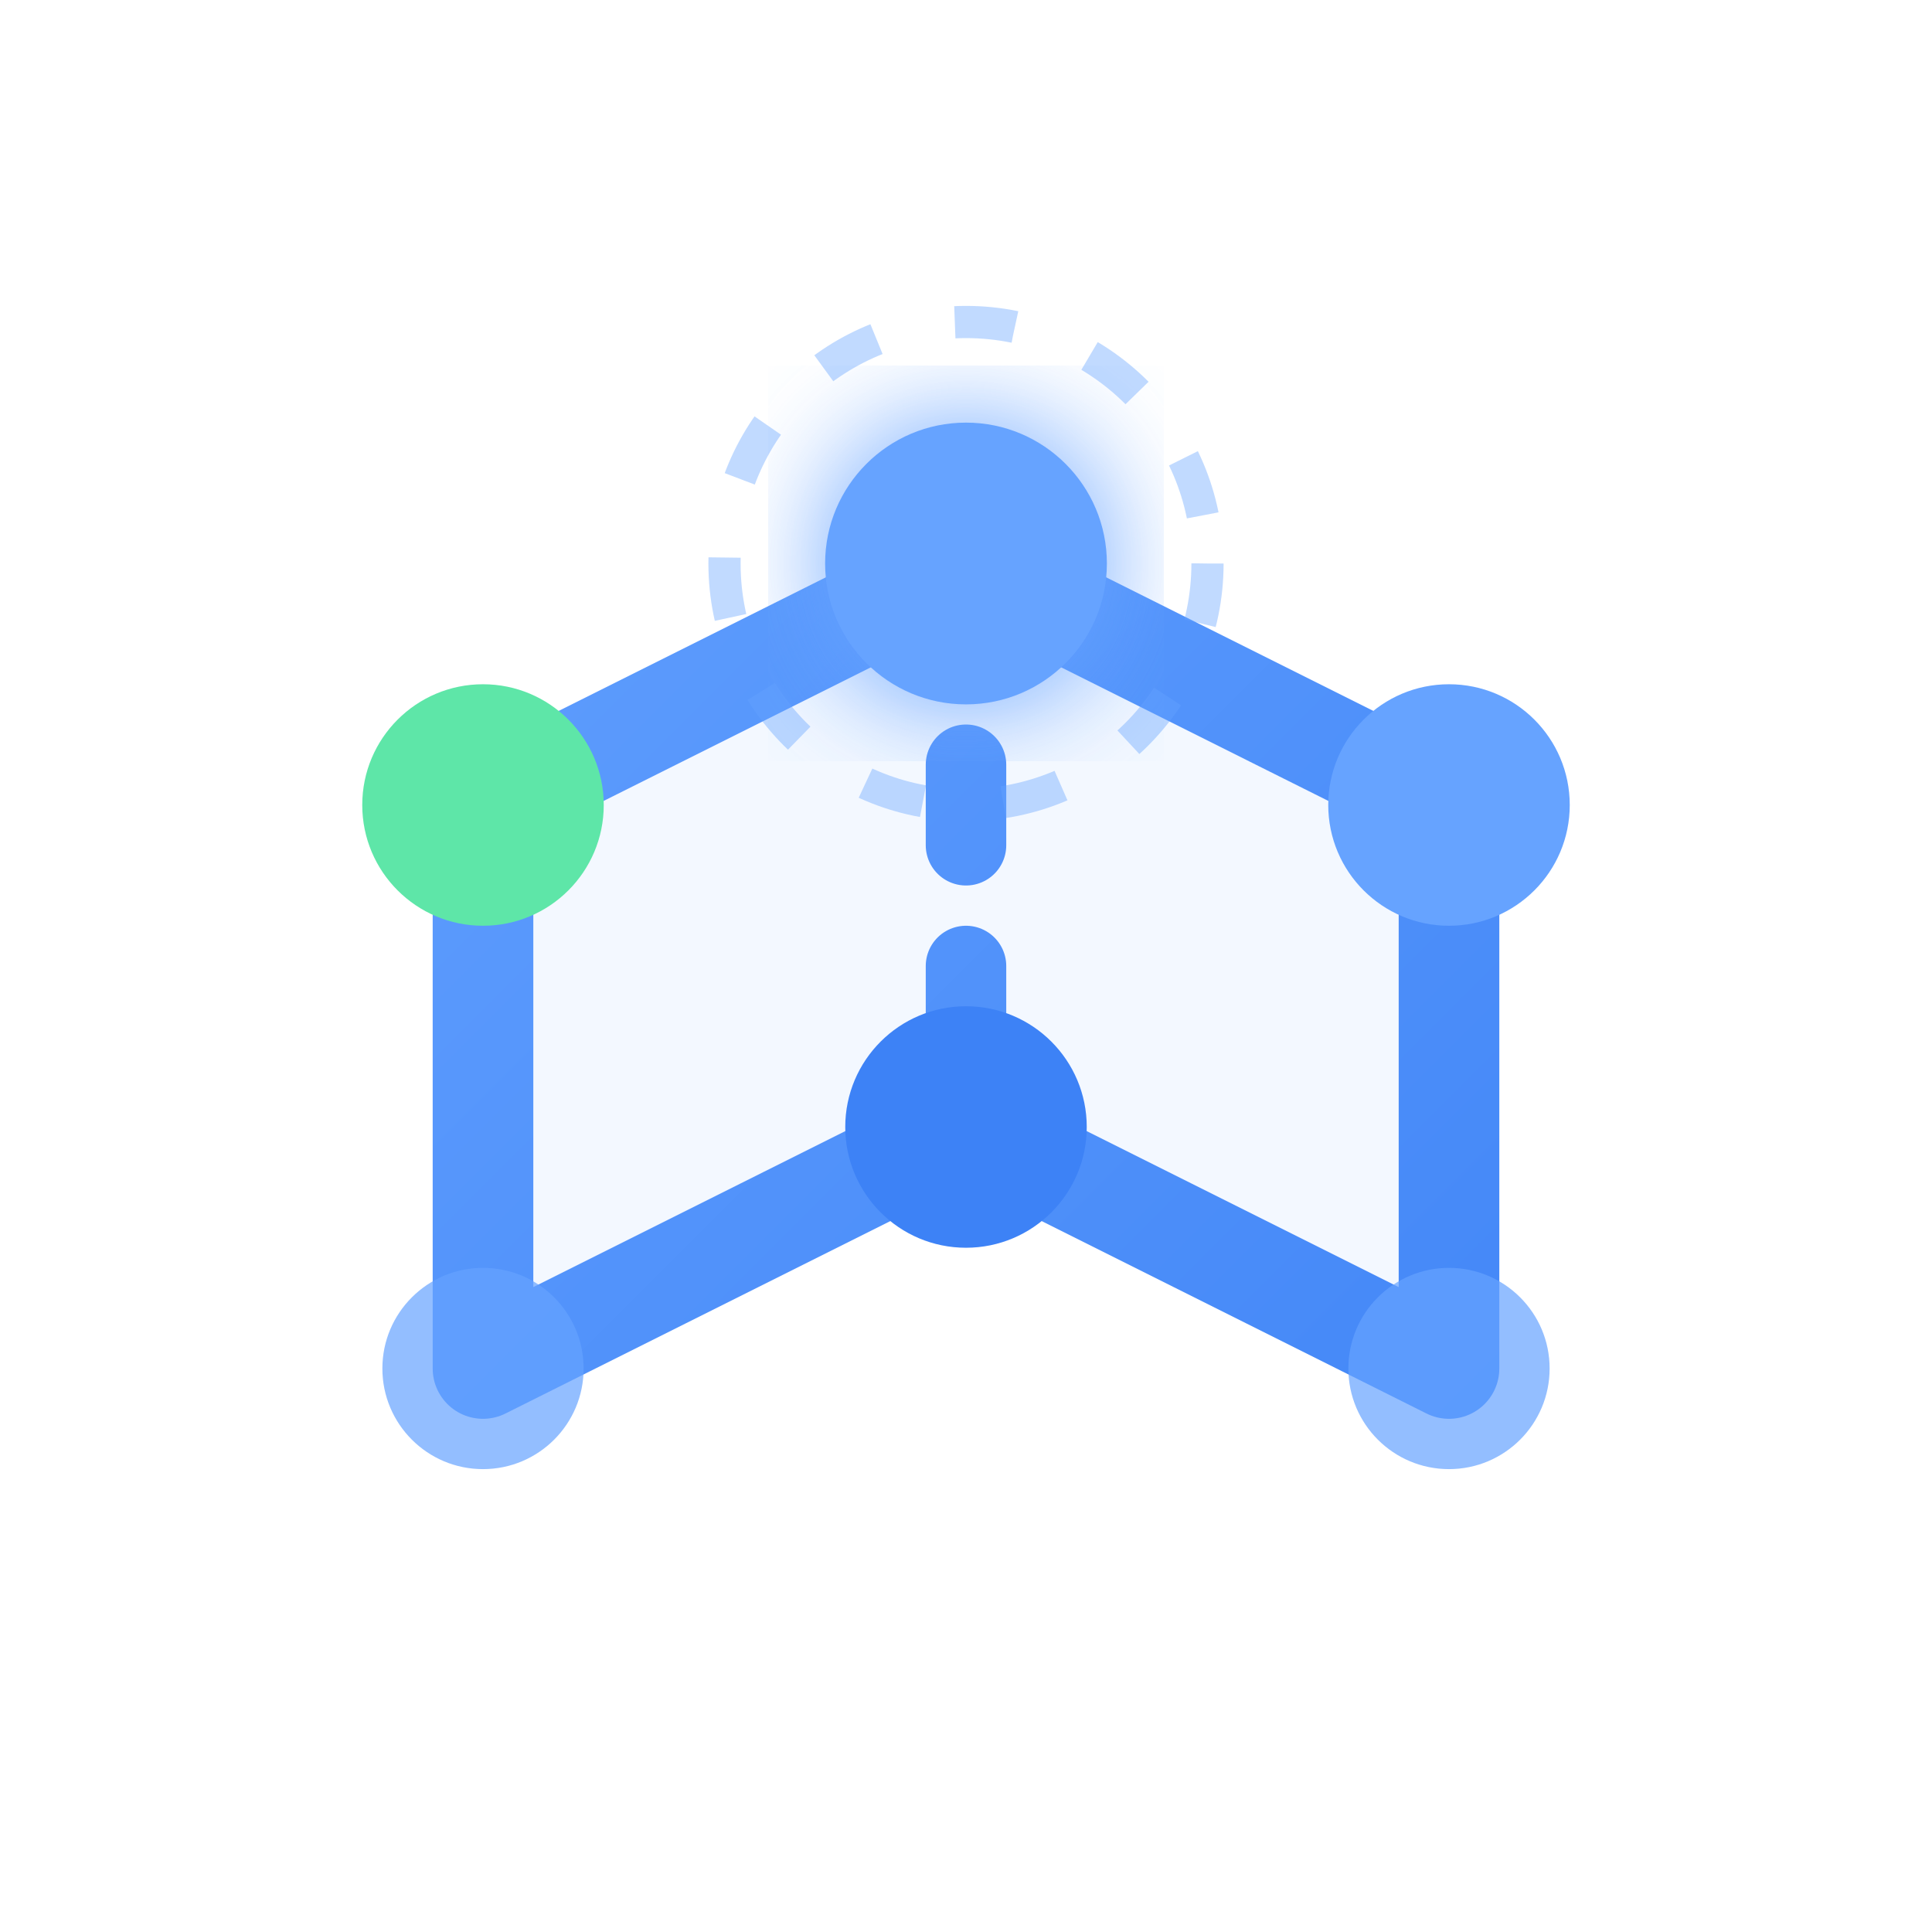
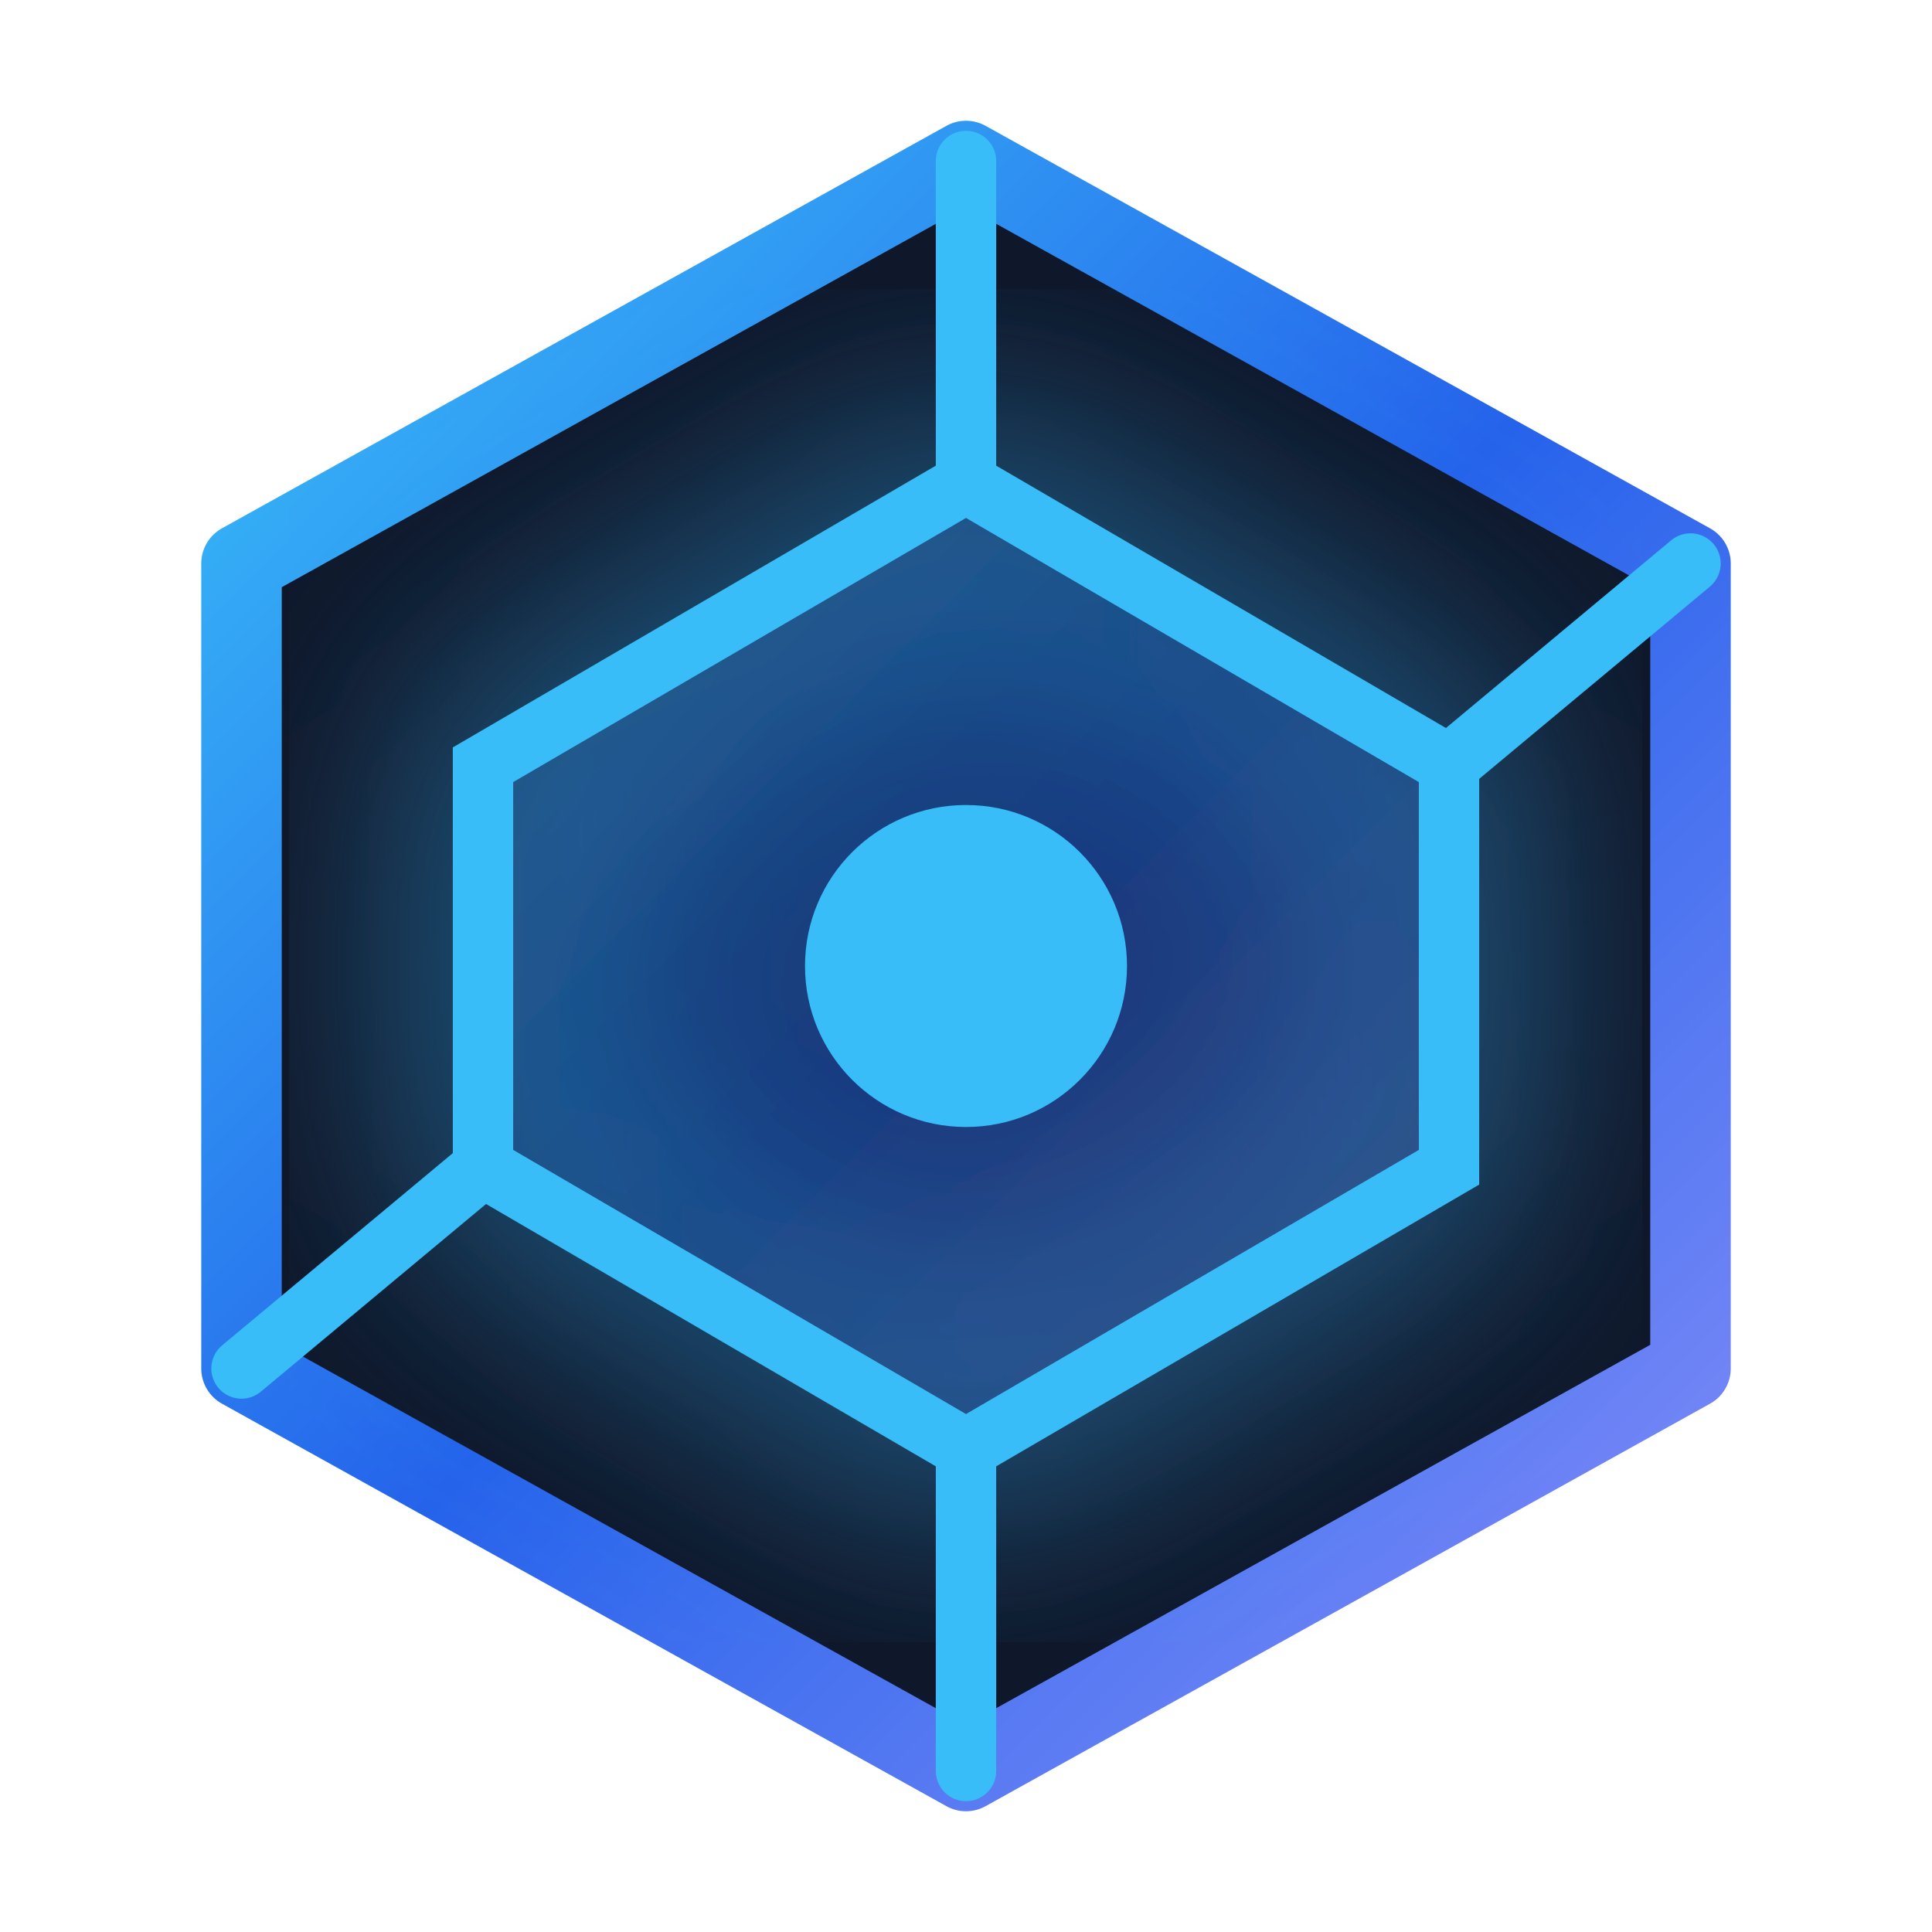
- <svg xmlns="http://www.w3.org/2000/svg" viewBox="0 0 48 48" width="48" height="48" fill="none">
+ <svg xmlns="http://www.w3.org/2000/svg" viewBox="0 0 48 48" fill="none">
  <defs>
-     <linearGradient id="meshGrad" x1="6" y1="6" x2="42" y2="42" gradientUnits="userSpaceOnUse">
-       <stop offset="0%" stop-color="#66A3FF" />
-       <stop offset="100%" stop-color="#3D82F6" />
+     <linearGradient id="prism-grad" x1="6" y1="6" x2="42" y2="42" gradientUnits="userSpaceOnUse">
+       <stop offset="0%" stop-color="#38BDF8" />
+       <stop offset="50%" stop-color="#2563EB" />
+       <stop offset="100%" stop-color="#818CF8" />
    </linearGradient>
-     <filter id="nodeGlow" x="-20%" y="-20%" width="140%" height="140%">
-       <feGaussianBlur stdDeviation="1.5" result="blur" />
+     <filter id="glow" x="-20%" y="-20%" width="140%" height="140%">
+       <feGaussianBlur stdDeviation="3" result="blur" />
      <feComposite in="SourceGraphic" in2="blur" operator="over" />
    </filter>
  </defs>
-   <path d="M24 14 L12 20 L12 34 L24 28 L36 34 L36 20 Z" stroke="url(#meshGrad)" stroke-width="2.5" stroke-linecap="round" stroke-linejoin="round" fill="rgba(102, 163, 255, 0.08)" />
-   <path d="M24 14 L24 28" stroke="url(#meshGrad)" stroke-width="2" stroke-linecap="round" stroke-dasharray="2 3" />
-   <circle cx="24" cy="14" r="3.5" fill="#66A3FF" filter="url(#nodeGlow)" />
-   <circle cx="12" cy="20" r="3" fill="#5EE6A8" />
-   <circle cx="36" cy="20" r="3" fill="#66A3FF" />
-   <circle cx="24" cy="28" r="3" fill="#3D82F6" />
-   <circle cx="12" cy="34" r="2.5" fill="#66A3FF" fill-opacity="0.7" />
-   <circle cx="36" cy="34" r="2.5" fill="#66A3FF" fill-opacity="0.7" />
-   <circle cx="24" cy="14" r="6" stroke="#66A3FF" stroke-width="0.8" stroke-opacity="0.4" stroke-dasharray="1.5 2" />
+   <path d="M24 4L42 14V34L24 44L6 34V14L24 4Z" fill="#0F172A" stroke="url(#prism-grad)" stroke-width="2" stroke-linejoin="round" />
+   <path d="M24 12L36 19V29L24 36L12 29V19L24 12Z" fill="url(#prism-grad)" fill-opacity="0.25" stroke="#38BDF8" stroke-width="1.5" filter="url(#glow)" />
+   <circle cx="24" cy="24" r="4" fill="#38BDF8" />
+   <path d="M24 4V12M24 36V44M6 34L12 29M42 14L36 19" stroke="#38BDF8" stroke-width="1.5" stroke-linecap="round" />
</svg>
